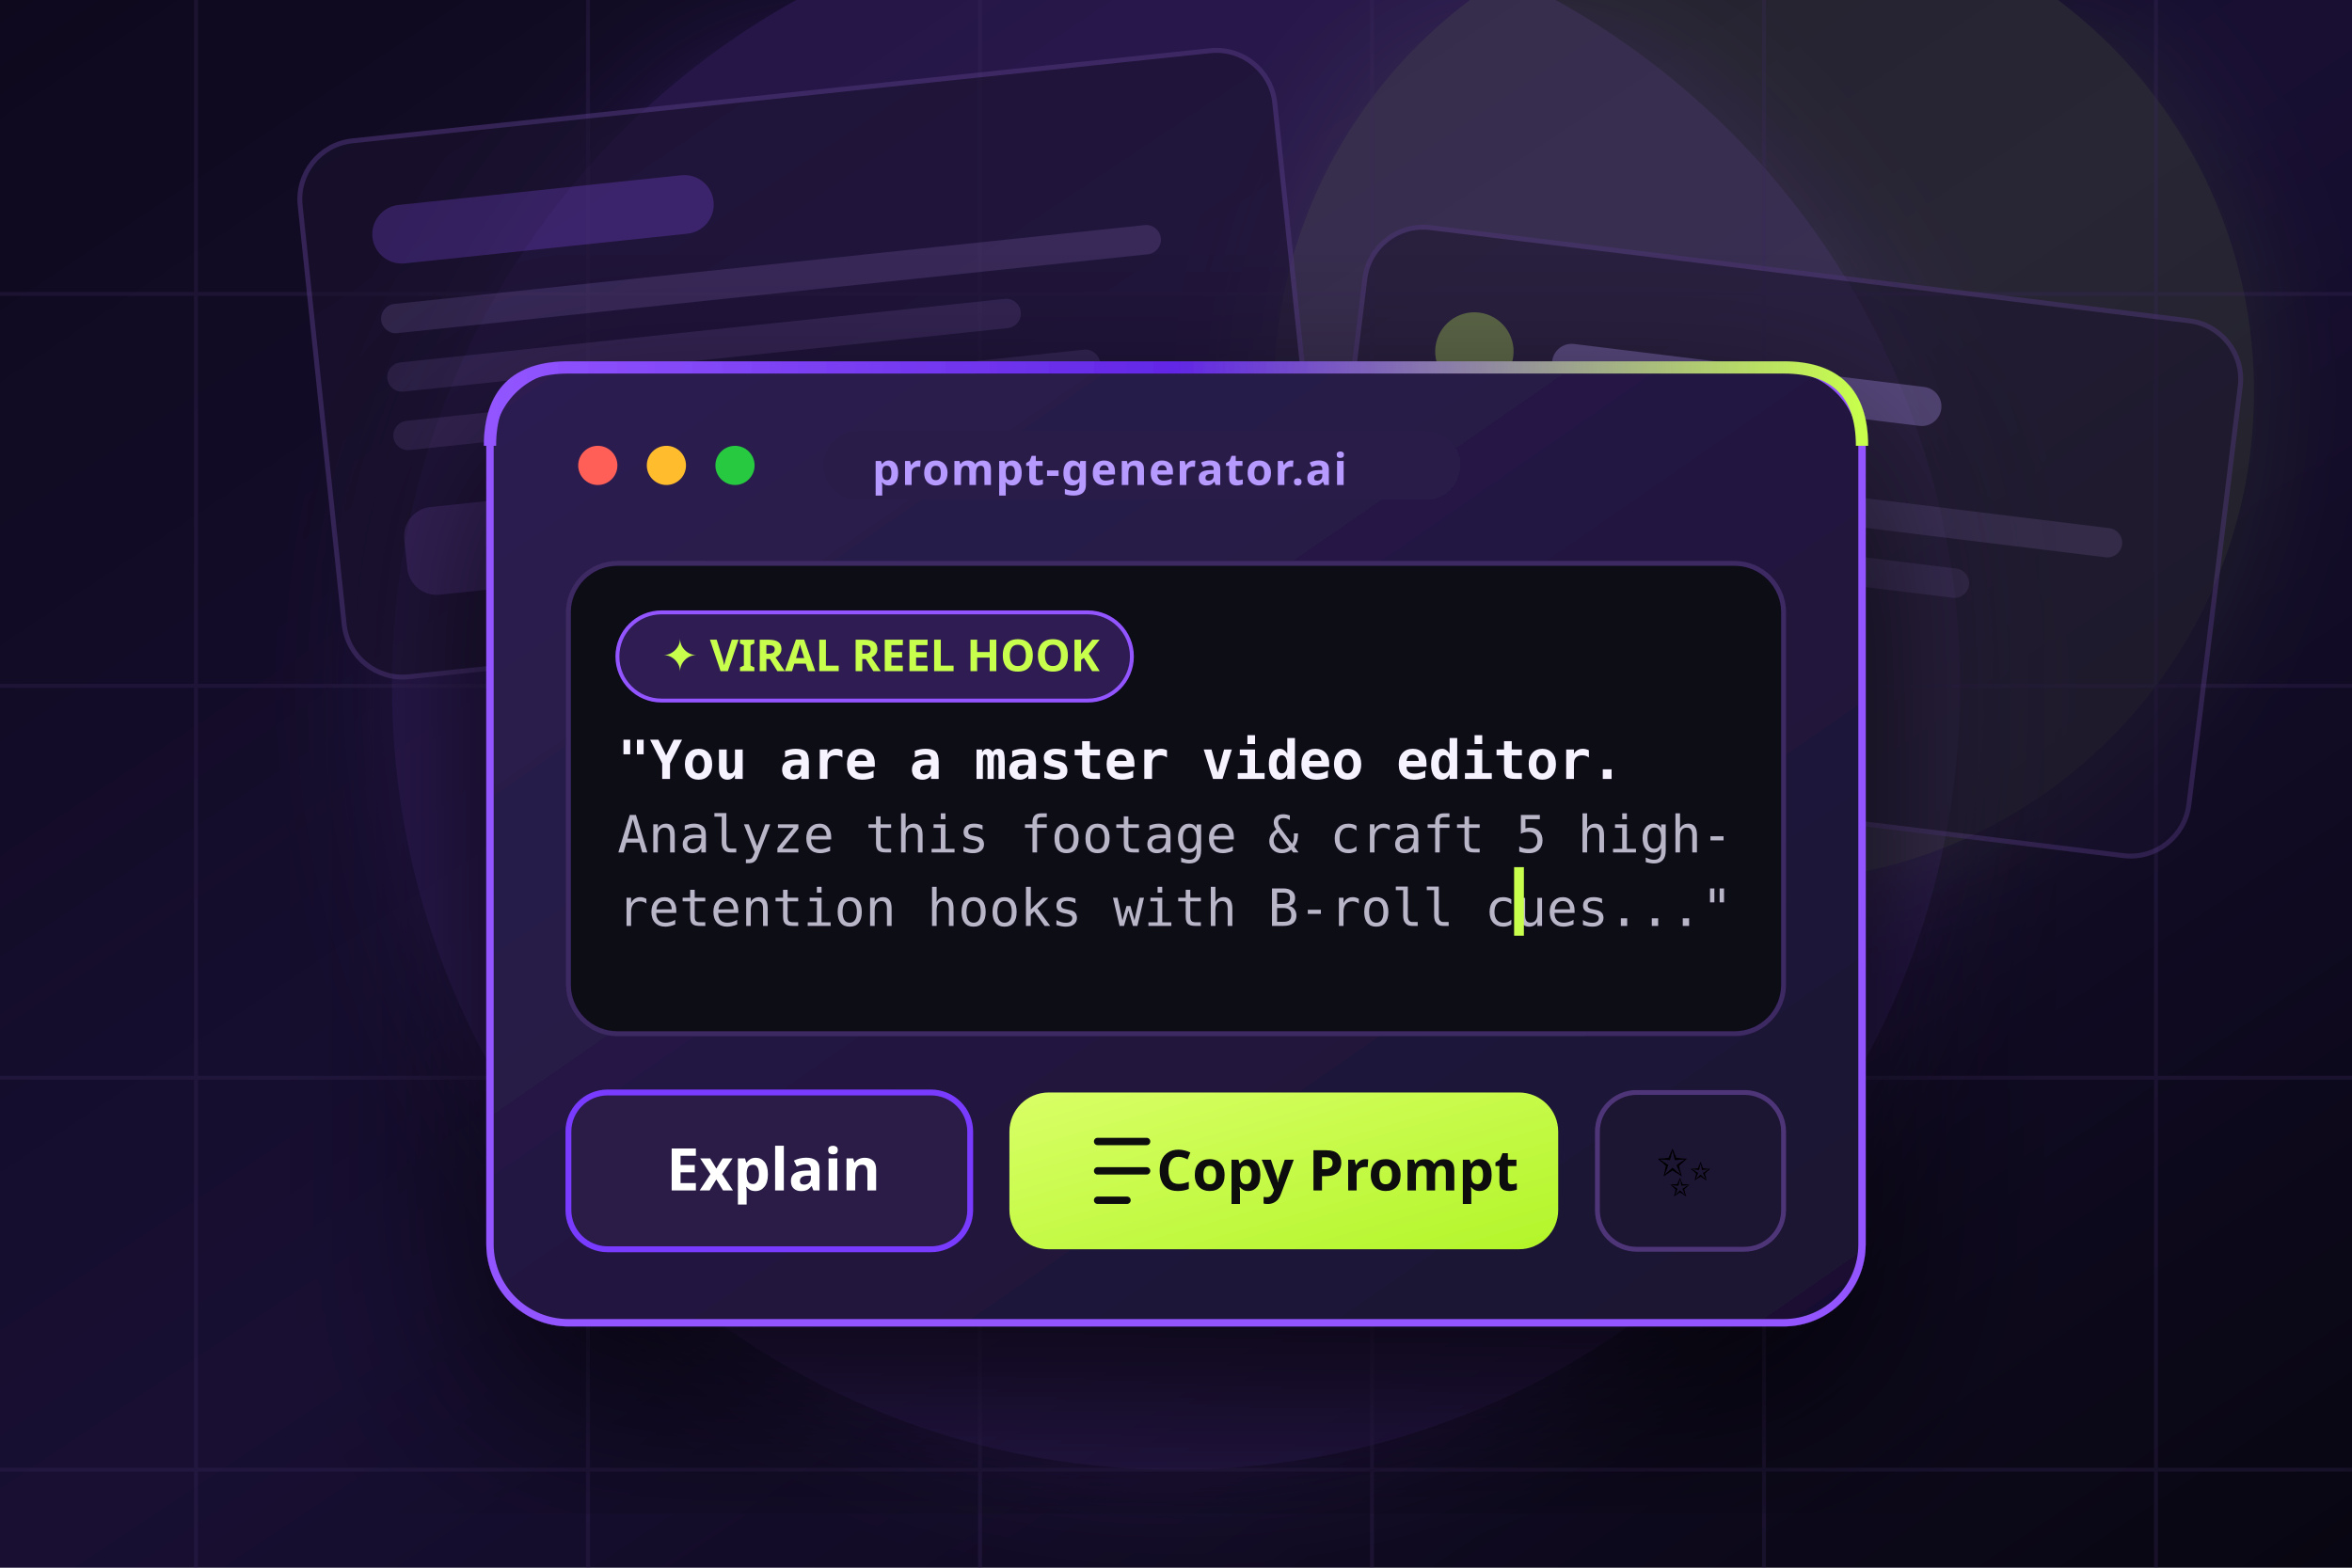
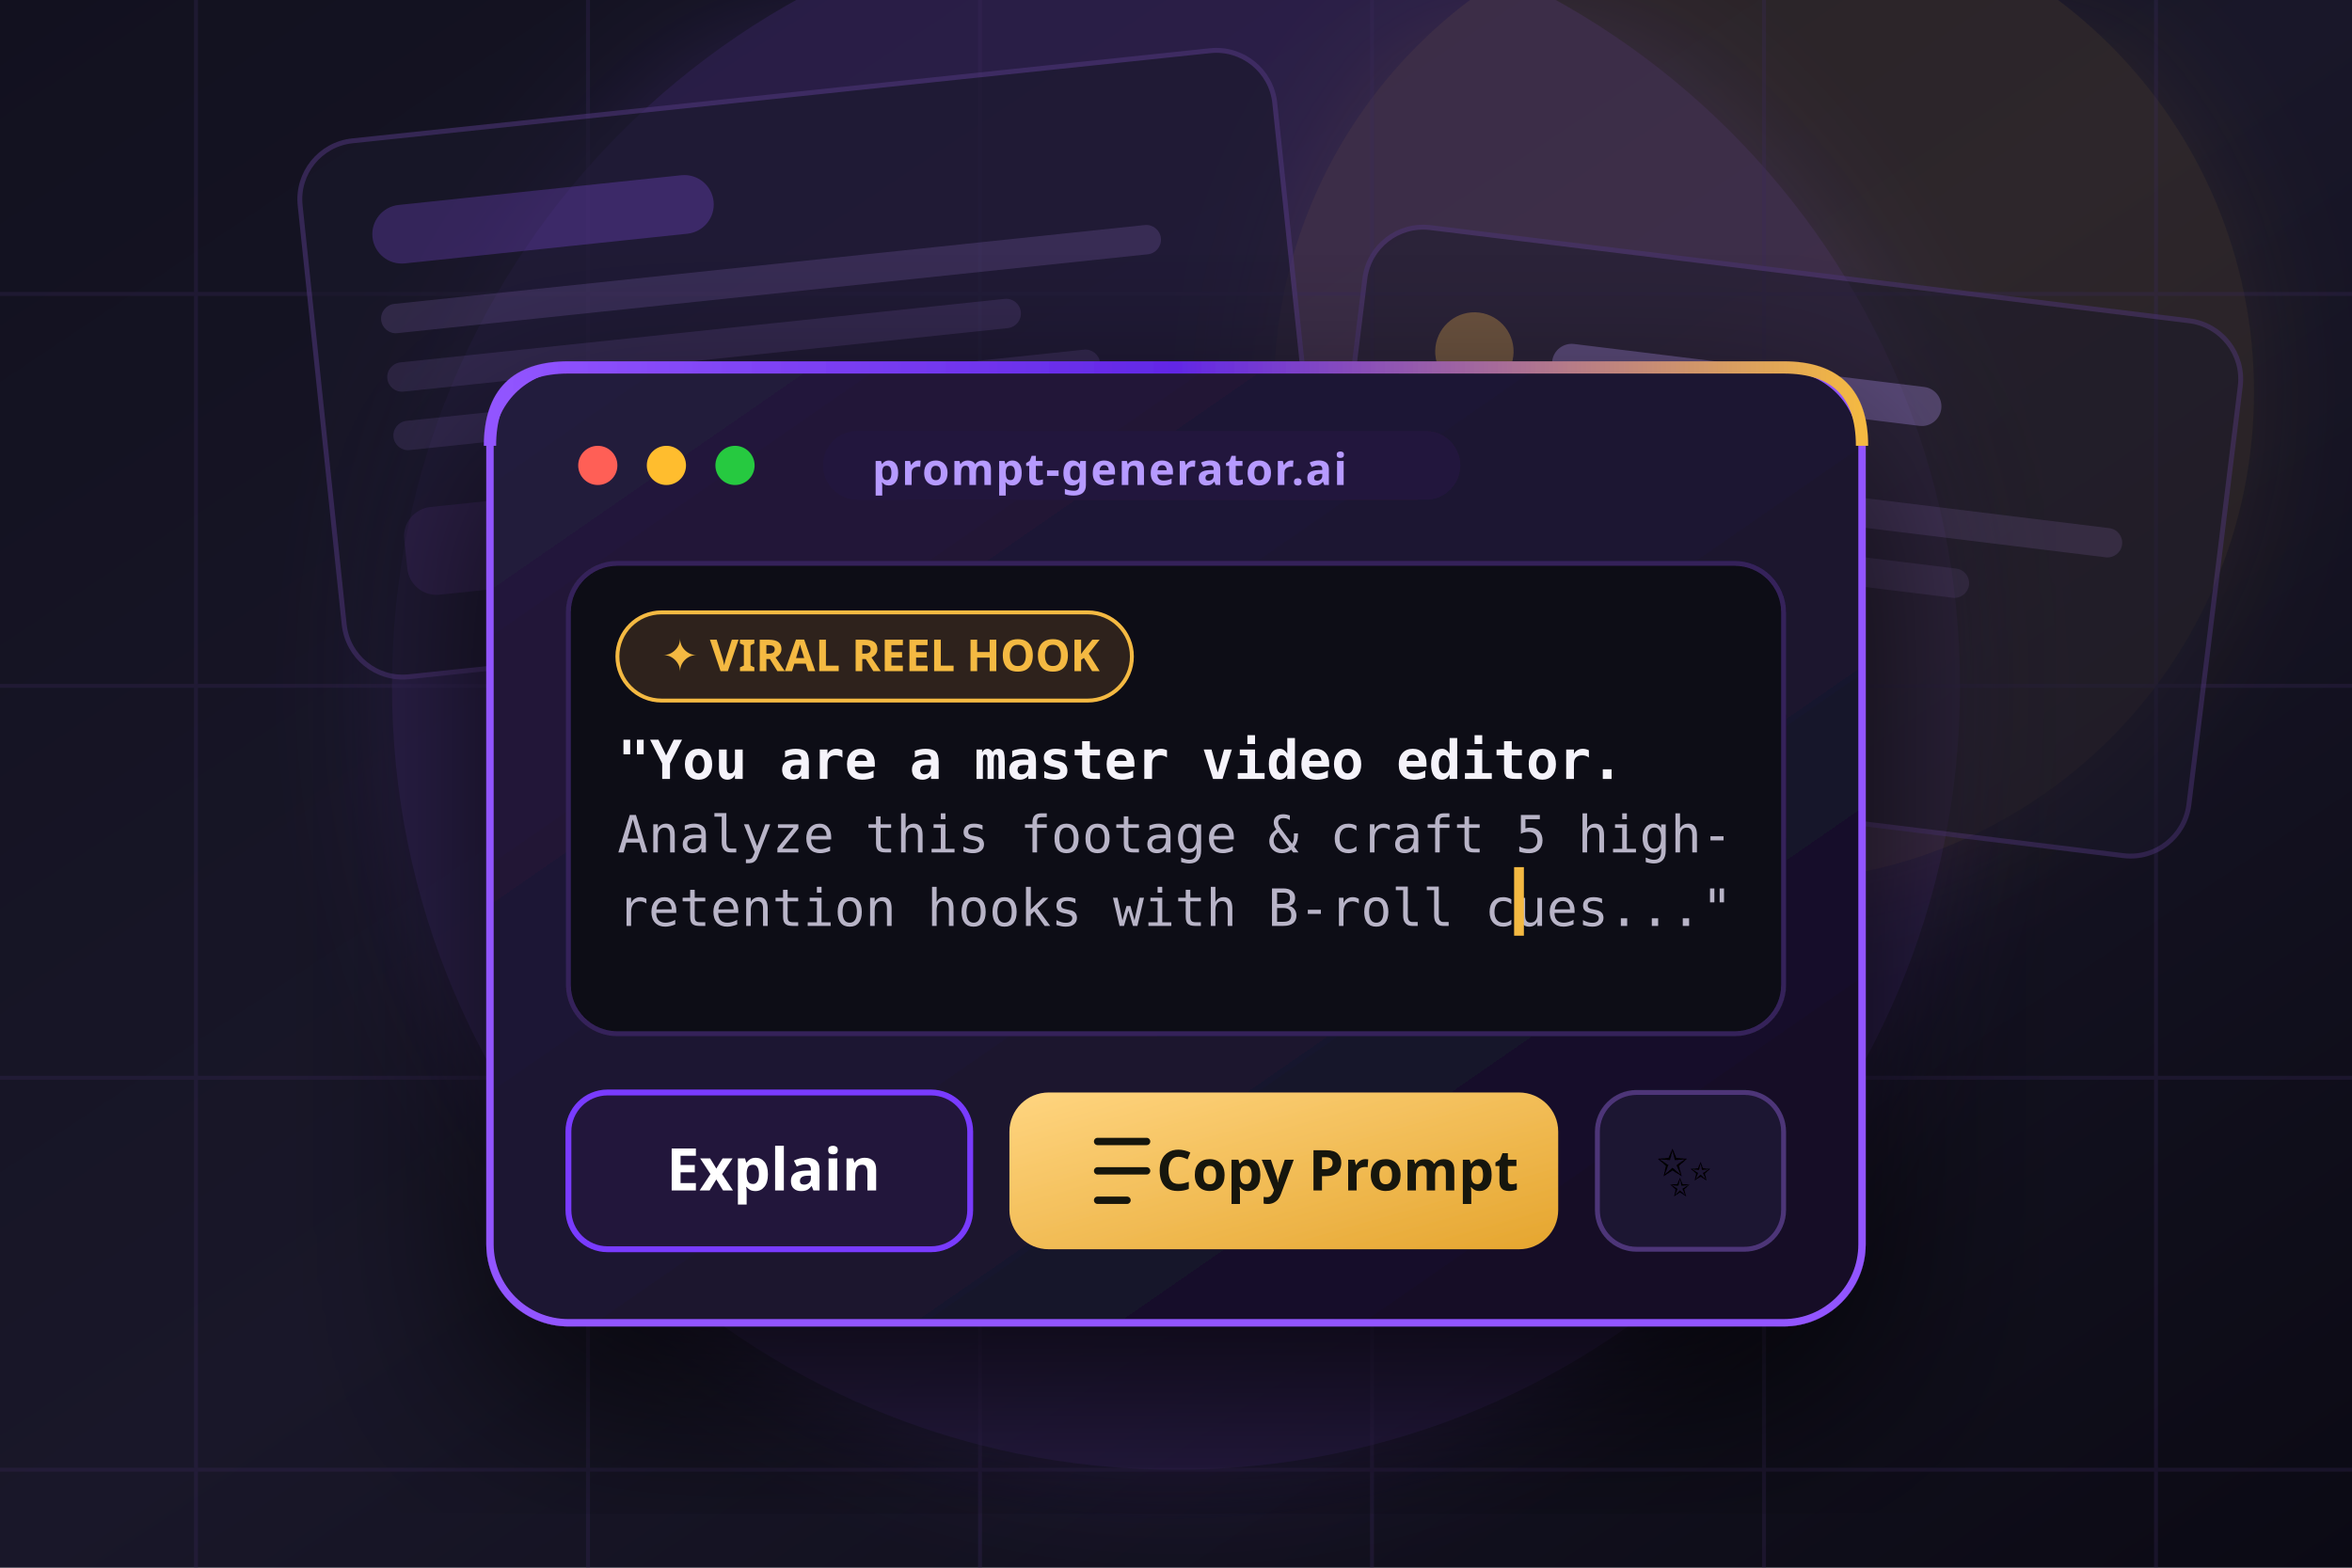
<svg xmlns="http://www.w3.org/2000/svg" viewBox="0 0 480 320" width="100%" height="100%">
  <defs>
    <linearGradient id="promptBgGrad" x1="0%" y1="0%" x2="100%" y2="100%">
-       <stop offset="0%" stop-color="#0E091D" />
-       <stop offset="50%" stop-color="#180F33" />
-       <stop offset="100%" stop-color="#080611" />
+       <stop offset="0%" stop-color="#12111F" />
+       <stop offset="50%" stop-color="#191729" />
+       <stop offset="100%" stop-color="#0B0A14" />
    </linearGradient>
    <linearGradient id="cardGlow1" x1="0%" y1="0%" x2="100%" y2="100%">
-       <stop offset="0%" stop-color="#2D1F52" />
-       <stop offset="100%" stop-color="#191130" />
+       <stop offset="0%" stop-color="#241B3D" />
+       <stop offset="100%" stop-color="#140E24" />
    </linearGradient>
-     <linearGradient id="cyanPurple" x1="0%" y1="0%" x2="100%" y2="0%">
+     <linearGradient id="goldPurple" x1="0%" y1="0%" x2="100%" y2="0%">
      <stop offset="0%" stop-color="#9255FF" />
      <stop offset="50%" stop-color="#6227E6" />
-       <stop offset="100%" stop-color="#C8FF4D" />
+       <stop offset="100%" stop-color="#F4B942" />
    </linearGradient>
-     <linearGradient id="limeBtn" x1="0%" y1="0%" x2="100%" y2="100%">
-       <stop offset="0%" stop-color="#D9FF66" />
-       <stop offset="100%" stop-color="#B2F529" />
+     <linearGradient id="goldBtn" x1="0%" y1="0%" x2="100%" y2="100%">
+       <stop offset="0%" stop-color="#FFD580" />
+       <stop offset="100%" stop-color="#E5A52E" />
    </linearGradient>
    <filter id="pDropShadow" x="-20%" y="-20%" width="140%" height="140%">
      <feDropShadow dx="0" dy="16" stdDeviation="20" flood-color="#000000" flood-opacity="0.75" />
    </filter>
    <filter id="neonBlur" x="-30%" y="-30%" width="160%" height="160%">
      <feGaussianBlur stdDeviation="12" result="blur" />
      <feComposite in="SourceGraphic" in2="blur" operator="over" />
    </filter>
  </defs>
  <rect width="480" height="320" fill="url(#promptBgGrad)" />
  <circle cx="240" cy="140" r="160" fill="#9255FF" opacity="0.16" filter="url(#neonBlur)" />
-   <circle cx="360" cy="80" r="100" fill="#C8FF4D" opacity="0.09" filter="url(#neonBlur)" />
+   <circle cx="360" cy="80" r="100" fill="#F4B942" opacity="0.09" filter="url(#neonBlur)" />
  <g stroke="#3A2859" stroke-width="0.8" opacity="0.3">
    <line x1="40" y1="0" x2="40" y2="320" />
    <line x1="120" y1="0" x2="120" y2="320" />
    <line x1="200" y1="0" x2="200" y2="320" />
    <line x1="280" y1="0" x2="280" y2="320" />
    <line x1="360" y1="0" x2="360" y2="320" />
    <line x1="440" y1="0" x2="440" y2="320" />
    <line x1="0" y1="60" x2="480" y2="60" />
    <line x1="0" y1="140" x2="480" y2="140" />
    <line x1="0" y1="220" x2="480" y2="220" />
    <line x1="0" y1="300" x2="480" y2="300" />
  </g>
  <g transform="translate(60, 30) rotate(-6)" opacity="0.6">
-     <rect width="200" height="110" rx="12" fill="#1A122E" stroke="#4B3475" stroke-width="1" />
+     <rect width="200" height="110" rx="12" fill="#191729" stroke="#4B3475" stroke-width="1" />
    <rect x="14" y="14" width="70" height="12" rx="6" fill="#9255FF" opacity="0.4" />
    <rect x="14" y="34" width="160" height="6" rx="3" fill="#6A5394" opacity="0.5" />
    <rect x="14" y="46" width="130" height="6" rx="3" fill="#6A5394" opacity="0.4" />
    <rect x="14" y="58" width="145" height="6" rx="3" fill="#6A5394" opacity="0.4" />
-     <rect x="14" y="76" width="50" height="18" rx="6" fill="#3D2963" />
+     <rect x="14" y="76" width="50" height="18" rx="6" fill="#2E214A" />
  </g>
  <g transform="translate(280, 45) rotate(7)" opacity="0.5">
-     <rect width="180" height="110" rx="12" fill="#1A122E" stroke="#4B3475" stroke-width="1" />
-     <circle cx="24" cy="24" r="8" fill="#C8FF4D" opacity="0.6" />
+     <rect width="180" height="110" rx="12" fill="#191729" stroke="#4B3475" stroke-width="1" />
+     <circle cx="24" cy="24" r="8" fill="#F4B942" opacity="0.6" />
    <rect x="40" y="20" width="80" height="8" rx="4" fill="#B69AFF" opacity="0.6" />
    <rect x="20" y="44" width="140" height="6" rx="3" fill="#6A5394" opacity="0.5" />
    <rect x="20" y="56" width="110" height="6" rx="3" fill="#6A5394" opacity="0.4" />
  </g>
  <g transform="translate(100, 75)" filter="url(#pDropShadow)">
    <rect width="280" height="195" rx="16" fill="url(#cardGlow1)" stroke="#9255FF" stroke-width="1.5" />
-     <path d="M0 16 Q0 0 16 0 L264 0 Q280 0 280 16" fill="none" stroke="url(#cyanPurple)" stroke-width="2.5" />
+     <path d="M0 16 Q0 0 16 0 L264 0 Q280 0 280 16" fill="none" stroke="url(#goldPurple)" stroke-width="2.5" />
    <g transform="translate(16, 14)">
      <circle cx="6" cy="6" r="4" fill="#FF5F56" />
      <circle cx="20" cy="6" r="4" fill="#FFBD2E" />
      <circle cx="34" cy="6" r="4" fill="#27C93F" />
-       <rect x="52" y="-1" width="130" height="14" rx="7" fill="#2A1B4A" />
+       <rect x="52" y="-1" width="130" height="14" rx="7" fill="#24183E" />
      <text x="62" y="10" font-family="'Plus Jakarta Sans', sans-serif" font-size="9" font-weight="700" fill="#B69AFF" letter-spacing="0.3">prompt-generator.ai</text>
    </g>
-     <rect x="16" y="40" width="248" height="96" rx="10" fill="#0C0819" stroke="#3D2963" stroke-width="1" />
-     <rect x="26" y="50" width="105" height="18" rx="9" fill="rgba(146, 85, 255, 0.25)" stroke="#9255FF" stroke-width="0.8" />
-     <text x="35" y="62" font-family="'Plus Jakarta Sans', sans-serif" font-size="9" font-weight="700" fill="#C8FF4D">✦ VIRAL REEL HOOK</text>
-     <text x="26" y="84" font-family="'Plus Jakarta Sans', monospace" font-size="11" font-weight="600" fill="#F6F3FF">
+     <rect x="16" y="40" width="248" height="96" rx="10" fill="#0B0A14" stroke="#35235A" stroke-width="1" />
+     <rect x="26" y="50" width="105" height="18" rx="9" fill="rgba(244, 185, 66, 0.15)" stroke="#F4B942" stroke-width="0.8" />
+     <text x="35" y="62" font-family="'Plus Jakarta Sans', sans-serif" font-size="9" font-weight="700" fill="#F4B942">✦ VIRAL REEL HOOK</text>
+     <text x="26" y="84" font-family="'Plus Jakarta Sans', monospace" font-size="11" font-weight="600" fill="#F5F3FA">
      "You are a master video editor.
    </text>
-     <text x="26" y="99" font-family="'Plus Jakarta Sans', monospace" font-size="10.5" font-weight="500" fill="#B9B6C8">
+     <text x="26" y="99" font-family="'Plus Jakarta Sans', monospace" font-size="10.5" font-weight="500" fill="#B8B4C7">
      Analyze this footage &amp; craft 5 high-
    </text>
-     <text x="26" y="114" font-family="'Plus Jakarta Sans', monospace" font-size="10.5" font-weight="500" fill="#B9B6C8">
+     <text x="26" y="114" font-family="'Plus Jakarta Sans', monospace" font-size="10.5" font-weight="500" fill="#B8B4C7">
      retention hooks with B-roll cues..."
    </text>
-     <line x1="210" y1="102" x2="210" y2="116" stroke="#C8FF4D" stroke-width="2" />
+     <line x1="210" y1="102" x2="210" y2="116" stroke="#F4B942" stroke-width="2" />
    <g transform="translate(16, 148)">
-       <rect width="82" height="32" rx="8" fill="#291C47" stroke="#793BFF" stroke-width="1.2" />
+       <rect width="82" height="32" rx="8" fill="#22173B" stroke="#793BFF" stroke-width="1.2" />
      <text x="20" y="20" font-family="'Plus Jakarta Sans', sans-serif" font-size="12" font-weight="700" fill="#FFFFFF">Explain</text>
    </g>
    <g transform="translate(106, 148)">
-       <rect width="112" height="32" rx="8" fill="url(#limeBtn)" />
-       <path d="M18 10 L28 10 M18 16 L28 16 M18 22 L24 22" stroke="#080811" stroke-width="1.5" stroke-linecap="round" />
-       <text x="30" y="20" font-family="'Plus Jakarta Sans', sans-serif" font-size="11.5" font-weight="800" fill="#080811">Copy Prompt</text>
+       <rect width="112" height="32" rx="8" fill="url(#goldBtn)" />
+       <path d="M18 10 L28 10 M18 16 L28 16 M18 22 L24 22" stroke="#17120A" stroke-width="1.5" stroke-linecap="round" />
+       <text x="30" y="20" font-family="'Plus Jakarta Sans', sans-serif" font-size="11.5" font-weight="800" fill="#17120A">Copy Prompt</text>
    </g>
    <g transform="translate(226, 148)">
      <rect width="38" height="32" rx="8" fill="#1C1333" stroke="#4D3678" stroke-width="1" />
      <text x="12" y="21" font-size="14">✨</text>
    </g>
  </g>
</svg>
